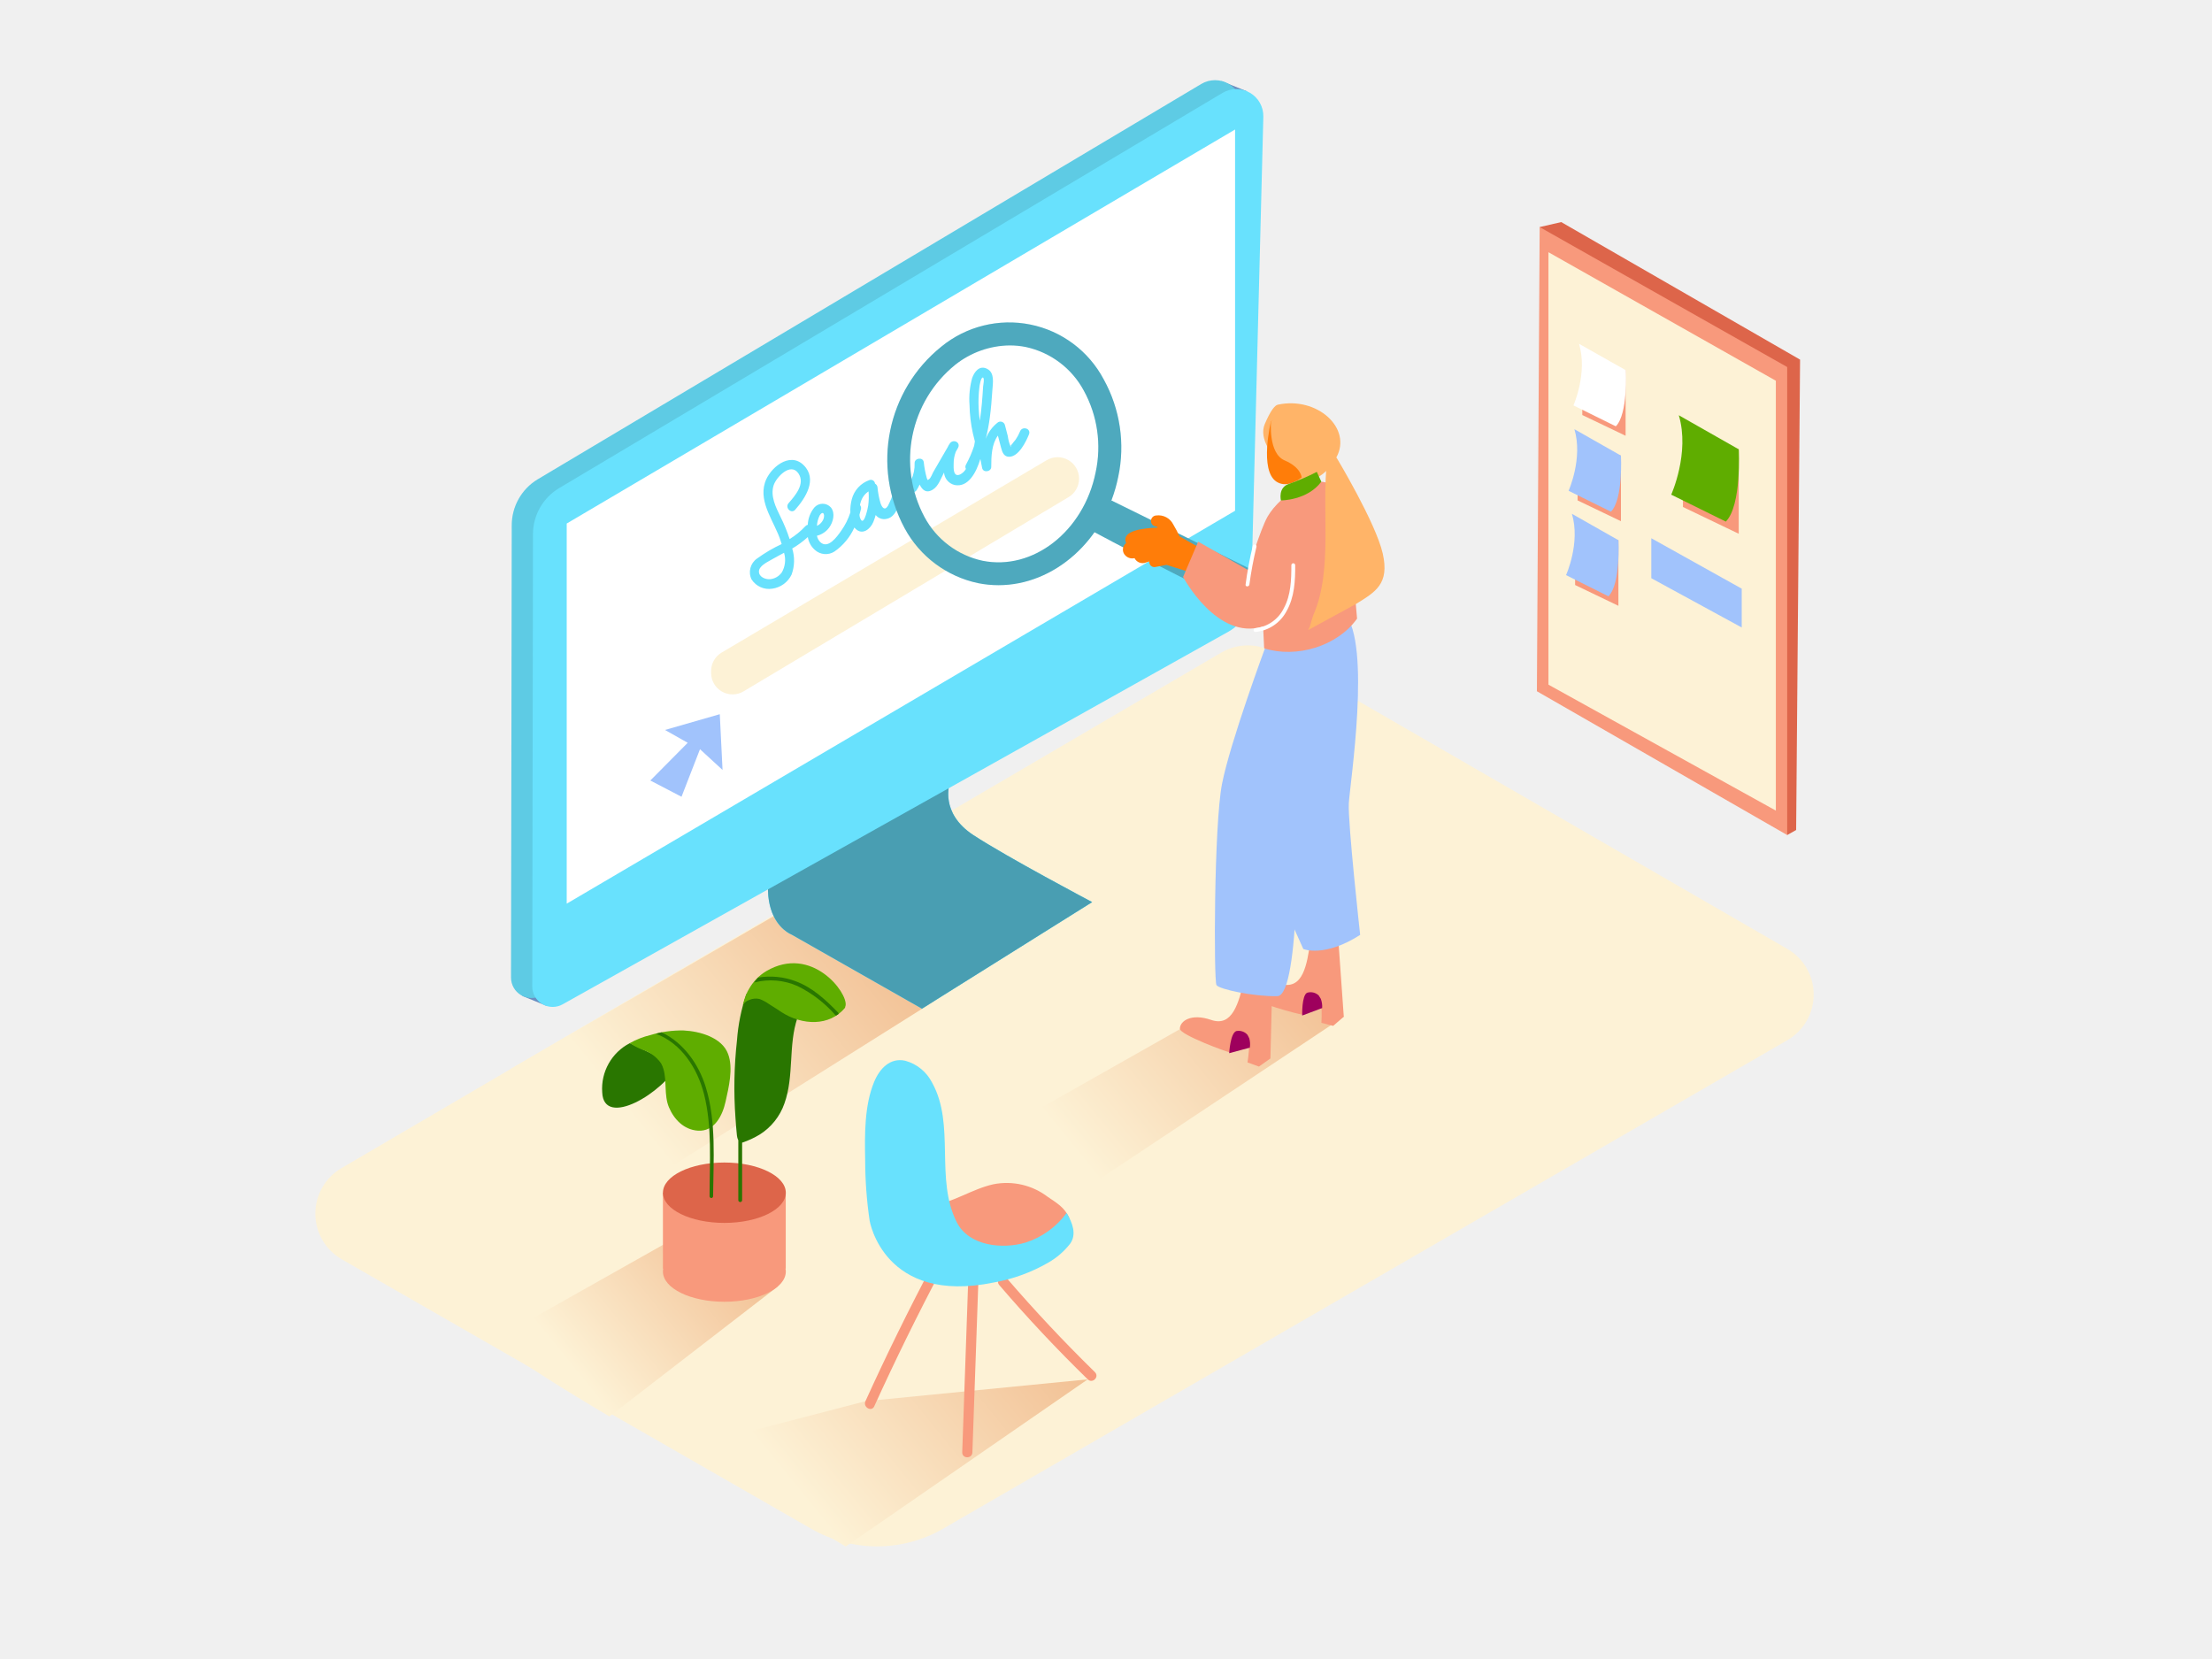
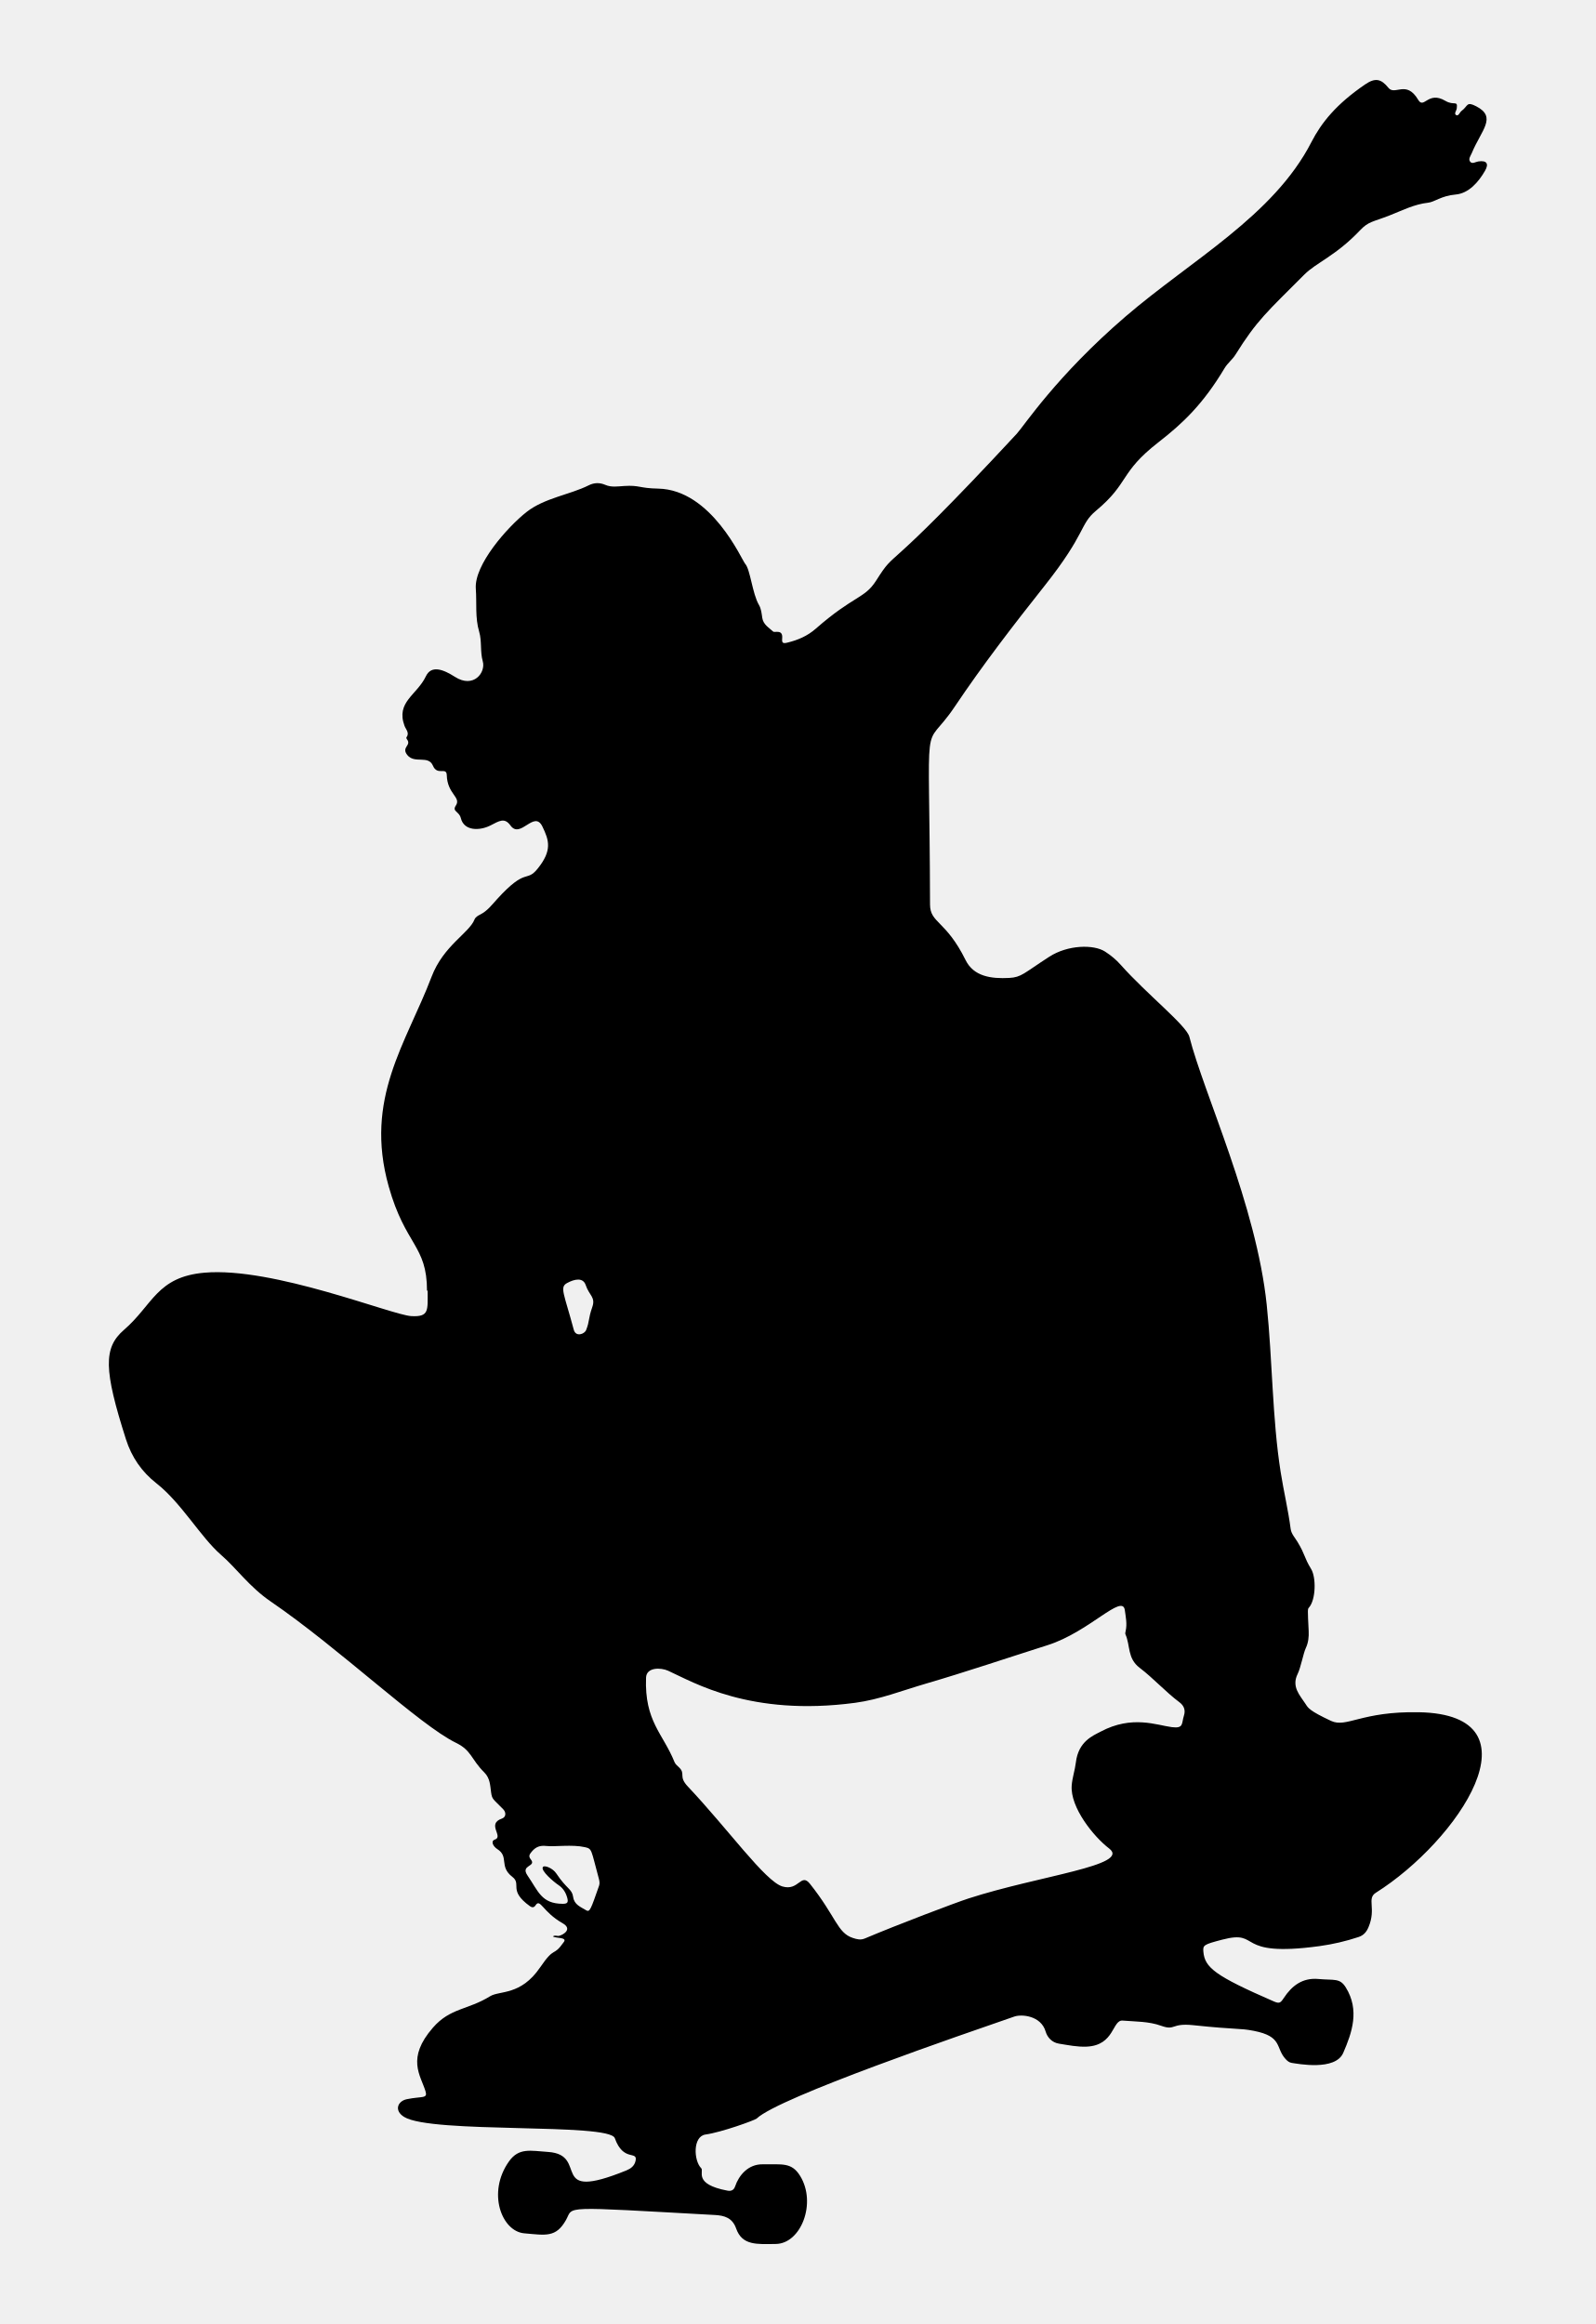
- <svg xmlns="http://www.w3.org/2000/svg" xmlns:xlink="http://www.w3.org/1999/xlink" id="Layer_1" data-name="Layer 1" viewBox="0 0 400 300">
-   <defs>
-     <linearGradient id="linear-gradient" x1="251.41" y1="161.63" x2="194.33" y2="208.09" gradientUnits="userSpaceOnUse">
-       <stop offset="0" stop-color="#eeaf7d" />
-       <stop offset="1" stop-color="#fdf2d6" />
-     </linearGradient>
-     <linearGradient id="linear-gradient-2" x1="199.86" y1="223.36" x2="143.76" y2="269.02" xlink:href="#linear-gradient" />
-     <linearGradient id="linear-gradient-3" x1="172.01" y1="153.49" x2="113.56" y2="201.07" xlink:href="#linear-gradient" />
-     <linearGradient id="linear-gradient-4" x1="143.21" y1="214.49" x2="103.24" y2="247.03" xlink:href="#linear-gradient" />
-   </defs>
-   <path d="M323.21,188.1,170.54,276.44a23.88,23.88,0,0,1-23.86,0L61.81,227.73a9.53,9.53,0,0,1-.07-16.49L220.86,118a9.53,9.53,0,0,1,9.59,0l92.75,53.59A9.53,9.53,0,0,1,323.21,188.1Z" fill="#fdf2d6" />
-   <path d="M243,183.85l-47.86,31.82C176,204.34,178,206.12,178,206.12l35.34-20s9.88,2,10.18.38,4.9-7.07,4.9-7.07l11.78-1Z" fill="url(#linear-gradient)" />
-   <path d="M196.7,249.43l-43.77,30.23c-19.08-11.34-29.36-17.7-29.36-17.7l32.93-8.58Z" fill="url(#linear-gradient-2)" />
-   <path d="M147.95,161,92.41,193.27s5.23,9.27,24.31,20.61L169,181" fill="url(#linear-gradient-3)" />
-   <path d="M98.92,181.93l-4.51-1.85s1.85-1.7,1.85-1.7Z" fill="#6c8fc1" />
-   <polygon points="225.54 16.53 220.87 14.66 221.65 17.14 224.61 17.28 225.54 16.53" fill="#6c8fc1" />
-   <path d="M92.54,95l-.13,81.76A3.69,3.69,0,0,0,97.9,180l120.4-67.39a8,8,0,0,0,4.1-6.79l2.2-86.31a4.88,4.88,0,0,0-7.38-4.32l-120,71.49A9.7,9.7,0,0,0,92.54,95Z" fill="#68e1fd" />
-   <path d="M92.54,95l-.13,81.76A3.69,3.69,0,0,0,97.9,180l120.4-67.39a8,8,0,0,0,4.1-6.79l2.2-86.31a4.88,4.88,0,0,0-7.38-4.32l-120,71.49A9.7,9.7,0,0,0,92.54,95Z" opacity="0.1" />
-   <path d="M184.85,122.49,171.72,141.7S169.9,147,176,151s21.5,12.13,21.5,12.13L166.72,182.4,143.15,169s-10.49-3.89,1.38-25.58" fill="#68e1fd" />
-   <path d="M184.85,122.49,171.72,141.7S169.9,147,176,151s21.5,12.13,21.5,12.13L166.72,182.4,143.15,169s-10.49-3.89,1.38-25.58" fill="#68e1fd" />
-   <path d="M184.85,122.49,171.72,141.7S169.9,147,176,151s21.5,12.13,21.5,12.13L166.72,182.4,143.15,169s-10.49-3.89,1.38-25.58" opacity="0.3" />
-   <path d="M96.38,96.62l-.13,81.76a3.69,3.69,0,0,0,5.5,3.23l120.4-67.39a8,8,0,0,0,4.1-6.79l2.2-86.31a4.88,4.88,0,0,0-7.38-4.32l-120,71.49A9.7,9.7,0,0,0,96.38,96.62Z" fill="#68e1fd" />
-   <polygon points="102.48 94.67 102.48 163.41 223.34 92.36 223.34 23.42 102.48 94.67" fill="#fff" />
-   <polygon points="120.25 132 130.16 129.15 130.66 139.23 126.58 135.48 123.24 144.08 117.6 141.14 124.36 134.32 120.25 132" fill="#a1c3fc" />
-   <path d="M128.59,121.38v.31a3.88,3.88,0,0,0,5.87,3.33l58.78-35.13a3.88,3.88,0,0,0,1.89-3.33h0a3.88,3.88,0,0,0-5.86-3.34L130.5,118A3.88,3.88,0,0,0,128.59,121.38Z" fill="#fdf2d6" />
-   <path d="M184.46,78a7.94,7.94,0,0,1-.8,1.49c-.19.27-.45.51-.62.79l-.24.25q0,.58-.09.12a7.08,7.08,0,0,1-.47-1.8l-.52-2a.84.84,0,0,0-1.23-.5,6.68,6.68,0,0,0-2.23,3l0,0a34.39,34.39,0,0,0,.73-3.84c.22-1.64.35-3.28.46-4.93.08-1.27.47-3.16-.94-3.88s-2.31.54-2.71,1.65a14.19,14.19,0,0,0-.48,4.87,26.3,26.3,0,0,0,.61,5.16q.16.73.36,1.44v0q-.06.39-.13.78a19.76,19.76,0,0,1-1.49,3.44.78.78,0,0,0,0,.76,2.56,2.56,0,0,1-1.06,1c-1.26.55-1.18-1.17-1.16-1.94a5.91,5.91,0,0,1,.39-2.17l.39-.68c.56-1-.82-1.69-1.45-.85a4.08,4.08,0,0,0-.42.72l-2.6,4.49c-.17.3-.45,1.08-.73,1.26s-.25.34-.45-.22a18.26,18.26,0,0,1-.54-2.87c-.17-.94-1.68-.71-1.65.22a6.43,6.43,0,0,1-.61,3,1.57,1.57,0,0,1-.14-.34.8.8,0,0,0-.93-.58.81.81,0,0,0-1.4.34,18.5,18.5,0,0,1-1.74,5.29c-.62,1-1.12.23-1.37-.56a15.31,15.31,0,0,1-.52-2.79.87.87,0,0,0-.45-.67.75.75,0,0,0-1-.64,5,5,0,0,0-3.2,3.47,8,8,0,0,0-.26,2.4A12.11,12.11,0,0,1,152.1,96c-.76,1.08-2.4,3.39-3.8,2a2.18,2.18,0,0,1-.57-1.12,3.92,3.92,0,0,0,2.2-1.46c.73-1,1.16-2.6.33-3.65a2,2,0,0,0-3,0,5.29,5.29,0,0,0-1.19,3.13.77.77,0,0,0-.44.26,13.39,13.39,0,0,1-2.84,2.32,29.29,29.29,0,0,0-1.64-4c-.84-1.74-1.89-3.76-1.25-5.73.49-1.5,3.09-4.21,4.49-2.13,1.26,1.88-.6,4-1.79,5.37-.71.81.47,2,1.19,1.19,1.86-2.11,4.1-5.53,1.53-8.07s-6.21.59-7,3.19c-1.16,3.68,1.83,7.21,2.86,10.55l.17.53h0a27,27,0,0,0-4.45,2.62,3,3,0,0,0-1,3.77,3.75,3.75,0,0,0,3.77,1.68,4.58,4.58,0,0,0,3.47-2.53,7.38,7.38,0,0,0,.12-4.73,17.14,17.14,0,0,0,2.82-2.07,3.91,3.91,0,0,0,1.27,2.32,2.92,2.92,0,0,0,3.57.28,10.61,10.61,0,0,0,3.58-4.33l.19.21c1.25,1.26,2.71.07,3.24-1.22a10.29,10.29,0,0,0,.42-1.25,1.94,1.94,0,0,0,2,.69c1.1-.2,1.69-1.25,2.08-2.2a29.41,29.41,0,0,0,1.18-3.49,2.94,2.94,0,0,0,1,.79.86.86,0,0,0,1.15-.3,8.29,8.29,0,0,0,.54-1c.48,1,1.22,1.66,2.41.9,1-.61,1.49-2.14,2-3.07l0,0a2.51,2.51,0,0,0,1.94,2.26c2.45.46,3.89-2.26,4.63-4.72l.32,1.63c.18.93,1.67.71,1.65-.22,0-1.86.06-4.08,1.2-5.63q.29,1.11.58,2.21c.21.78.49,1.61,1.44,1.62,1.74,0,3.07-2.73,3.61-4.07C186.48,77.47,184.86,77,184.46,78Zm-43.11,25.54a2.93,2.93,0,0,1-2.11,1.2c-.82.06-2-.4-2-1.38s1.38-1.65,2.13-2.08,1.61-.89,2.41-1.32A4.51,4.51,0,0,1,141.35,103.56Zm6.86-10.32c.28-.46.73-.75.81,0a1.77,1.77,0,0,1-.36,1.09,2.22,2.22,0,0,1-.93.78A4.74,4.74,0,0,1,148.21,93.24ZM157,91.4c-.06.42-.66,3.37-1.26,2.67a1.87,1.87,0,0,1-.32-1c.1-.35.2-.69.27-1a.8.8,0,0,0-.17-.72c0-.19.07-.36.11-.49a3.43,3.43,0,0,1,1.43-2A11.42,11.42,0,0,1,157,91.4ZM177.11,70c0-.18.27-1.79.62-1.73s.06,1.44.05,1.61c-.13,2.07-.28,4.16-.6,6.21-.1-.75-.18-1.51-.21-2.27A22.23,22.23,0,0,1,177.11,70Z" fill="#68e1fd" />
-   <path d="M180.57,105.82a18.67,18.67,0,0,1-3.71-.37,19.74,19.74,0,0,1-13.27-9.92,26.2,26.2,0,0,1,6.65-32.86,19.35,19.35,0,0,1,29.35,5.94,25.44,25.44,0,0,1,2.62,17.63C199.88,97.73,190.6,105.82,180.57,105.82Zm2-43.36a16.12,16.12,0,0,0-9.83,3.5,22.06,22.06,0,0,0-5.57,27.53,15.66,15.66,0,0,0,10.49,7.91c9.13,1.85,18.32-5.31,20.47-16A21.3,21.3,0,0,0,196,70.66a15.66,15.66,0,0,0-10.49-7.91A14.67,14.67,0,0,0,182.59,62.46Z" fill="#68e1fd" />
-   <path d="M201,90.51l33.24,16.39s1.34,4.35-1.56,5.45-36.71-17.15-36.71-17.15" fill="#68e1fd" />
-   <g opacity="0.25">
-     <path d="M180.57,105.82a18.67,18.67,0,0,1-3.71-.37,19.74,19.74,0,0,1-13.27-9.92,26.2,26.2,0,0,1,6.65-32.86,19.35,19.35,0,0,1,29.35,5.94,25.44,25.44,0,0,1,2.62,17.63C199.88,97.73,190.6,105.82,180.57,105.82Zm2-43.36a16.12,16.12,0,0,0-9.83,3.5,22.06,22.06,0,0,0-5.57,27.53,15.66,15.66,0,0,0,10.49,7.91c9.13,1.85,18.32-5.31,20.47-16A21.3,21.3,0,0,0,196,70.66a15.66,15.66,0,0,0-10.49-7.91A14.67,14.67,0,0,0,182.59,62.46Z" />
-     <path d="M201,90.51l33.24,16.39s1.34,4.35-1.56,5.45-36.71-17.15-36.71-17.15" />
-   </g>
-   <path d="M219.11,100.14q-3-1.5-5.82-3.17a23.29,23.29,0,0,0-1.13-2.14,3,3,0,0,0-3.06-1.62,1,1,0,0,0,.07,2l.16.19c-2.38.11-6.66.46-5.69,2.8a1.8,1.8,0,0,0-.24.23,1.5,1.5,0,0,0,.14,2.06,1.74,1.74,0,0,0,1.62.44,1.63,1.63,0,0,0,2.09.78l.58-.18a.92.92,0,0,0,1.11,1l2-.38c4.45,1.42,6.67,1.93,8.34,3.07.69.47,0,.65,0,0a.93.93,0,0,0-.21-1.34l-.19-.14a1,1,0,0,0,.16-1.38l-.24-.27A1.06,1.06,0,0,0,219.11,100.14Z" fill="#ff7d09" />
-   <path d="M241.91,168.54,243,183.85l-1.92,1.66-2.13-.55s.27-4.05-.47-4.94-2,3.51-2.75,3.49-9.4-2.34-9.53-3.4c-.17-1.42,1.78-3,5.46-2.14,4,1,4.68-3.52,5.31-7.82" fill="#f8997c" />
-   <path d="M235.68,171.61s3.78,1.61,10.28-2.55c0,0-2.25-20.31-2.05-23.81s4.1-28.75-.73-34.32-13.48,48-13.07,48.28" fill="#a1c3fc" />
-   <path d="M238.84,180.61l-.36-.59a2.14,2.14,0,0,0-2.11-.5c-1,.48-.89,4.12-.89,4.12l3.61-1.35A4,4,0,0,0,238.84,180.61Z" fill="#9e005d" />
-   <path d="M230.11,176.05l-.38,15.35-2.07,1.47-2.07-.75s.66-4,0-5-2.35,3.3-3.07,3.21-9.14-3.22-9.16-4.29c0-1.42,2.06-2.85,5.64-1.61,3.87,1.34,5-3.06,6-7.28" fill="#f8997c" />
-   <path d="M225.91,187.77l-.3-.62a2.14,2.14,0,0,0-2.05-.7c-1.09.38-1.28,4-1.28,4l3.73-1A4,4,0,0,0,225.91,187.77Z" fill="#9e005d" />
-   <path d="M228.86,116.92s-6.42,17.32-7.88,24.83-1.51,35.63-1,36.39,6.77,2.09,11,2,3.63-33.25,3.63-33.25,11.47-29.06,8.4-32.26S228.86,116.92,228.86,116.92Z" fill="#a1c3fc" />
-   <path d="M228.6,117.24c5.83,1.84,13.23-.37,16.8-5.37-.67-8.2-2.08-21.75-4.18-23.78-3-2.94-9.63,1.24-12,5.33-1.23,2.12-3.55,9.65-3.55,9.65l-9-5.12-2.73,6.38s6.15,11.59,14.47,8.95Z" fill="#f8997c" />
-   <path d="M234.21,102.2a.34.34,0,0,0-.69,0c0,2.61-.08,5.39-1.34,7.74a6.49,6.49,0,0,1-5.16,3.65c-.44,0-.44.71,0,.69a7.11,7.11,0,0,0,5.61-3.73C234.09,108,234.23,105,234.21,102.2Z" fill="#fff" />
-   <path d="M231.07,73.18c-.47.1-1.23.85-2.37,3.53s1.59,6.09,2.77,6.8,2.9,3.5,2.9,3.5,4.35,1.05,7.28-4.28S238.13,71.64,231.07,73.18Z" fill="#ffb468" />
-   <path d="M229.84,76.16s-2.19,8.91,1,10.95,7.59-3.37,8-5.53S236.94,74.75,229.84,76.16Z" fill="#ff7d09" />
-   <path d="M229.84,76.16s-.54,5.82,2.47,7.1,3.08,3.11,3.08,3.11,5.51-2.95,6.09-5.56S234.06,73.83,229.84,76.16Z" fill="#ffb468" />
-   <path d="M240,83.16c-1.1,8.73,1.11,19.9-2.52,28.09-.22.5-.7,2.78-1.08,2.77l8.8-4.8c3.53-2.19,6.1-3.6,4.84-9.14s-8.36-17.34-8.36-17.34Z" fill="#ffb468" />
-   <path d="M226.54,98.71a67.25,67.25,0,0,0-1.3,7c-.06.44.63.43.69,0a65.54,65.54,0,0,1,1.28-6.84C227.31,98.46,226.65,98.28,226.54,98.71Z" fill="#fff" />
-   <path d="M238.94,87.1l-.82-1.77a39.05,39.05,0,0,1-5,2.16c-2.07.63-1.49,3-1.49,3S236.4,90.52,238.94,87.1Z" fill="#5fad00" />
-   <path d="M189.47,216.43a12.27,12.27,0,0,0-9.82-2.28c-3.86.85-7.19,3.27-11.12,3.87-.62.09-3.1-.07-3.48.29-10.93,10.35,19.63,9.24,19.63,9.24,3-2.43,5.76-4.82,8.7-7.27C192.5,218.28,191,217.49,189.47,216.43Z" fill="#f8997c" />
-   <path d="M175.09,231.43,174,262.64c0,1.18,1.8,1.18,1.84,0l1.09-31.22C177,230.24,175.13,230.24,175.09,231.43Z" fill="#f8997c" />
-   <path d="M198,248.13q-8.35-8.17-16-17.05c-.77-.9-2.07.41-1.3,1.3q7.6,8.87,16,17.05C197.55,250.26,198.85,249,198,248.13Z" fill="#f8997c" />
-   <path d="M168.71,228.54q-6.48,12.23-12.21,24.84c-.49,1.07,1.1,2,1.59.93q5.73-12.6,12.21-24.84C170.85,228.42,169.26,227.49,168.71,228.54Z" fill="#f8997c" />
-   <path d="M192.88,219.34a14.8,14.8,0,0,1-7.4,5.35c-4.18,1.25-10.25.66-12.45-3.64-4-7.83-.24-17.63-4.46-25.24a7.72,7.72,0,0,0-4.89-4c-2.73-.59-4.61,1.43-5.6,3.81-1.78,4.27-1.72,9.59-1.63,14.13a76.06,76.06,0,0,0,.81,11s2.55,15.26,22.48,11.16a30.24,30.24,0,0,0,9.79-3.57,13.43,13.43,0,0,0,4-3.46C194.73,223.18,193.93,221.1,192.88,219.34Z" fill="#68e1fd" />
-   <polyline points="278.42 41.06 282.32 40.16 325.51 65.03 324.8 150.09 323.18 151" fill="#dd654a" />
-   <polygon points="278.42 41.06 277.92 125 323.18 151 323.18 66.37 278.42 41.06" fill="#f8997c" />
-   <polygon points="280.01 45.61 280.01 123.81 321.13 146.58 321.13 68.85 280.01 45.61" fill="#fdf2d6" />
-   <polyline points="293.96 66.95 293.96 78.8 286.13 75.05 286.13 65.03" fill="#f8997c" />
-   <path d="M285.54,62.17,294,66.95s.43,7.9-1.81,10.14l-7.66-3.78S287.13,67.45,285.54,62.17Z" fill="#fff" />
-   <polyline points="314.42 81.25 314.42 96.52 304.33 91.68 304.33 78.78" fill="#f8997c" />
-   <path d="M303.58,75.09l10.84,6.16s.56,10.17-2.34,13.07l-9.87-4.87S305.62,81.9,303.58,75.09Z" fill="#5fad00" />
-   <polyline points="293.12 82.39 293.12 94.25 285.28 90.49 285.28 80.47" fill="#f8997c" />
-   <path d="M284.7,77.61l8.42,4.78s.43,7.9-1.81,10.14l-7.66-3.78S286.28,82.89,284.7,77.61Z" fill="#a1c3fc" />
-   <polyline points="292.66 97.69 292.66 109.55 284.83 105.79 284.83 95.77" fill="#f8997c" />
-   <path d="M284.25,92.91l8.42,4.78s.43,7.9-1.81,10.14L283.19,104S285.83,98.19,284.25,92.91Z" fill="#a1c3fc" />
-   <polygon points="298.61 97.33 314.96 106.45 314.96 113.47 298.61 104.56 298.61 97.33" fill="#a1c3fc" />
-   <path d="M121,224.48,89.2,242.41s1.91,2.4,21,13.73l30.43-23.49" fill="url(#linear-gradient-4)" />
-   <polyline points="119.88 215.68 119.88 229.41 142.09 229.41 142.09 215.68" fill="#f8997c" />
-   <ellipse cx="130.99" cy="215.68" rx="11.11" ry="5.46" fill="#dd654a" />
-   <ellipse cx="130.99" cy="229.94" rx="11.11" ry="5.46" fill="#f8997c" />
-   <path d="M143.42,183.76c-2.34-1-5.59-4.15-8.43-4.05a33.19,33.19,0,0,0-1.72,8.43A76.47,76.47,0,0,0,133,202.2q.1,1.57.26,3.13a2.49,2.49,0,0,0,.25.88q0,5.43,0,10.87a.35.35,0,0,0,.69,0q0-5.23,0-10.45a15.41,15.41,0,0,0,3.18-1.47,10.82,10.82,0,0,0,4.47-5.62c1.79-5,.66-10.56,2.36-15.5C143.92,183.95,143.67,183.86,143.42,183.76Z" fill="#297600" />
-   <path d="M138.62,175.58a8.7,8.7,0,0,0-3.17,3.24,5.44,5.44,0,0,0-.5,1l-.1.21h0a14.52,14.52,0,0,0-.53,1.72,2.15,2.15,0,0,1,1.18-.93,2.94,2.94,0,0,1,1.85-.17,7.77,7.77,0,0,1,1.7.91c.79.48,1.55,1,2.34,1.51,3.68,2.34,8.58,2.58,11.42-.83,0-.13.07-.27.1-.41C153.33,179.47,146.76,170.85,138.62,175.58Z" fill="#5fad00" />
-   <path d="M151.18,183.66l.46-.3a.31.31,0,0,0-.09-.26c-2.22-2.28-4.61-4.52-7.65-5.65a13.11,13.11,0,0,0-6.83-.67c-.25.29-.47.59-.69.89a11.87,11.87,0,0,1,7.86.65,22,22,0,0,1,6.84,5.26A.33.33,0,0,0,151.18,183.66Z" fill="#297600" />
-   <path d="M113.9,188.63a9.27,9.27,0,0,0-5,8.9c.26,6.55,11.06.16,13.93-5.37s3.32,2.36,3.32,2.36" fill="#297600" />
-   <path d="M123.62,186.34a19.55,19.55,0,0,0-6,.83,14.54,14.54,0,0,0-3.73,1.46,12,12,0,0,0,2.16,1.15,6.56,6.56,0,0,1,3.49,2.5,5,5,0,0,1,.42,1c.66,2.16.09,4.77,1,6.94s2.7,4.08,5.25,4.24c3,.19,4.44-2.74,5-5.27s1.42-6,.46-8.58C130.56,187.57,126.49,186.48,123.62,186.34Z" fill="#5fad00" />
-   <path d="M127.62,196.57c-1.28-4.14-4-8-7.95-9.88h-.15l-.19.06-.72.19c4.61,1.71,7.51,6.26,8.7,10.91,1.51,5.95,1,12.39,1,18.47a.32.32,0,0,0,.64,0C129,209.83,129.56,202.86,127.62,196.57Z" fill="#297600" />
+ <svg xmlns="http://www.w3.org/2000/svg" enable-background="new 0 0 1179.932 1718.316" version="1.1" viewBox="0 0 1179.932 1718.316">
+   <path d="m315.74 954.3c0-33.689-16.001-33.283-28.327-77.105-18.29-65.026 12.957-105.72 31.732-155.04 8.768-23.033 27.699-32.183 31.713-42.277 0.739-1.859 2.631-2.884 4.395-3.781 5.183-2.636 8.526-7.148 12.336-11.333 21.82-23.966 21.404-11.83 30.041-22.58 10.723-13.346 8.438-20.803 3.439-31.069-6.1-12.528-16.173 9.463-23.553-0.706-4.466-6.154-8.214-3.474-14.852-0.093-7.794 3.97-19.513 4.343-21.897-5.39-1.262-5.152-6.671-4.826-3.713-9.29 4.18-6.308-6.294-8.351-6.697-22.533-0.181-6.384-6.978 0.738-10.211-6.942-3.414-8.11-13.576-1.186-18.958-7.899-4.761-5.938 3.404-6.992-0.298-11.671-0.276-0.349-0.546-1.11-0.369-1.349 2.526-3.427-0.395-5.79-1.436-8.637-6.449-17.652 9.23-22.676 15.827-36.567 4.137-8.712 13.313-4.8 21.485 0.413 13.818 8.817 22.934-3.228 20.575-11.494-2.032-7.119-0.571-14.861-2.651-21.855-3.132-10.527-1.699-21.214-2.488-31.798-1.32-17.706 23.38-45.626 37.561-56.773 13.161-10.346 32.113-12.776 45.836-19.66 4.109-2.061 8.159-2.18 12.406-0.344 4.46 1.928 9.214 1.103 13.822 0.813 11.712-0.735 10.908 1.654 25.199 1.931 39.576 0.768 61.887 52.882 64.362 55.612 3.818 4.212 5.265 22.02 10.185 30.416 1.705 2.91 1.958 6.315 2.454 9.581 0.751 4.935 4.851 7.134 8.028 10.074 1.146 1.06 7.288-1.935 6.688 4.916-0.306 3.49 0.396 4.123 3.903 3.264 7.695-1.884 14.719-4.855 20.863-10.237 28.213-24.713 36.105-22.103 44.668-35.551 16.41-25.772 1.354 1.967 103.98-108.59 5.323-5.735 29.428-42.825 80.458-86.709 48.476-41.688 109.44-74.442 137.42-128.92 7.4-14.404 18.404-28.147 39.829-42.754 7.284-4.966 11.683-4.241 17.119 2.525 4.861 6.05 13.226-6.032 22.028 8.869 4.302 7.283 7.215-6.852 20.113 0.795 6.467 3.834 9.222-0.772 8.425 5.59-0.214 1.706-2.268 3.991-0.42 4.962 1.766 0.928 2.56-2.071 3.974-3.113 4.901-3.614 3.399-7.248 10.812-3.422 15.593 8.047 3.805 17.529-3.261 34.627-0.844 2.042-2.843 4.415-1.097 6.456 1.528 1.787 3.903 0.011 5.896-0.291 6.33-0.959 7.974 1.707 5.015 6.865-4.845 8.442-12.112 16.752-21.725 17.589-10.657 0.928-15.598 5.54-20.343 6.045-10.185 1.084-19.146 5.74-28.463 9.384-12.804 5.008-15.568 4.342-22.016 11.14-17.835 18.8-32.083 23.604-41.096 32.638-27.228 27.291-35.067 33.727-50.897 59.189-2.268 3.648-5.794 6.205-8.049 9.979-16 26.777-31.044 40.911-48.954 54.835-28.952 22.507-21.227 29.827-46.145 50.596-12.221 10.186-6.934 16.286-37.906 55.362-23.102 29.146-45.807 58.597-66.546 89.511-24.437 36.426-18.626-5.352-18.266 146.26 0.033 13.89 11.753 11.649 26.302 41.108 5.986 12.121 18.854 13.915 32.293 13.19 8.997-0.486 10.549-3.345 29.499-15.616 13.801-8.936 33.013-9.266 41.364-3.851 4.248 2.754 8.161 5.967 11.498 9.731 19.102 21.55 48.668 44.856 50.815 53.265 10.819 42.365 49.477 124.23 57.207 198.28 4.253 40.747 4.04 83.968 10.29 123.54 2.22 14.058 5.555 27.901 7.398 42.018 0.485 3.719 3.231 6.557 5.115 9.688 5.915 9.831 4.509 10.87 10.038 20.006 3.765 6.222 3.543 22.686-1.675 28.53-0.933 1.045-0.969 1.118-0.168 17.123 0.224 4.474-0.217 8.796-2.177 12.922-1.696 3.572-3.706 14.404-5.945 18.91-4.78 9.615 1.719 15.905 5.878 22.335 1.865 2.883 2.592 4.839 18.751 12.432 11.557 5.431 22.302-7.173 64.949-6.385 92.453 1.707 28.811 95.331-31.793 133.48-6.92 4.357 0.517 11.468-5.443 25.517-1.507 3.553-3.652 5.984-7.295 7.191-9.462 3.137-19.121 5.398-29 6.742-63.846 8.687-42.322-12.51-71.825-4.783-13.782 3.61-14.374 4.044-13.946 8.952 1.028 11.789 8.823 17.877 51.971 36.668 4.157 1.81 4.999 1.283 7.485-2.481 6.049-9.157 13.903-15.129 25.629-14.049 11.779 1.084 15.805-0.891 20.233 6.266 10.324 16.688 4.678 33.218-1.906 48.366-5.88 13.528-33.805 8.011-38.086 7.405-1.857-0.263-3.332-1.516-4.595-2.907-7.586-8.36-1.99-16.618-23.503-20.81-10.855-2.115-11.706-0.685-44.694-4.167-16.768-1.77-12.89 4.336-23.866 0.401-9.183-3.292-18.836-3.007-28.349-3.799-7.816-0.651-5.836 18.299-26.602 19.256-6.935 0.32-13.678-1.128-20.458-2.193-5.213-0.819-8.631-4.624-9.907-8.988-3.434-11.745-17.719-12.945-23.143-11.063-36.592 12.696-174.03 59.637-190.53 75.417-1.257 1.201-25.996 10.169-37.805 11.808-9.546 1.324-8.798 19.343-3.187 24.927 2.27 2.258-6.136 11.725 19.299 16.552 2.799 0.531 4.799-0.278 5.766-3.148 2.725-8.088 9.595-16.469 20.383-16.309 14.335 0.212 21.364-1.742 27.752 8.688 12.25 20.002 0.561 49.954-18.017 50.208-13.938 0.19-24.911 1.242-29.355-11.416-2.785-7.935-8.649-9.614-15.71-10.002-115.85-6.362-104.27-6.683-110.11 3.693-7.402 13.162-14.954 11.232-30.884 9.851-16.639-1.442-27.671-30.01-11.31-53.117 7.343-10.37 15.873-7.919 28.956-7.047 31.182 2.08-1.387 37.716 57.866 13.683 3.304-1.34 5.999-3.342 6.816-7.136 1.689-7.846-9.023 1.13-15.349-16.73-4.094-11.559-135.37-3.115-155.77-15.699-7.73-4.769-4.715-11.758 2.005-13.127 11.464-2.336 15.559-0.13 13.756-5.977-3.642-11.806-14.295-24.187 5.558-46.948 12.79-14.664 25.768-12.97 42.187-23.152 7.056-4.376 22.7-0.331 37.028-21.353 11.292-16.567 9.294-6.999 17.604-18.873 2.486-3.552-5.967-2.575-8.141-3.979 1.415-1.287 3.095-0.119 4.638-0.5 2.986-0.737 10.171-4.973 2.501-9.332-14.983-8.515-16.431-18.756-20.035-13.147-1.148 1.787-2.691 1.577-4.129 0.537-16.34-11.812-5.798-16.15-12.965-21.661-10.099-7.764-2.214-14.886-11.138-20.537-2.994-1.896-5.175-5.889-1.774-7.029 6.653-2.23-6.369-11.532 5.185-15.52 3.05-1.053 3.324-4.456 0.954-6.906-7.342-7.588-8.195-7.075-8.93-12.389-0.718-5.19-0.71-10.522-5.062-14.844-9.877-9.808-9.299-16.209-20.86-21.848-27.294-13.313-85.725-69.422-137.07-104.54-15.803-10.81-25.223-24.504-36.696-34.439-15.025-13.011-29.35-38.461-47.692-52.837-10.981-8.607-18.397-19.349-22.663-32.723-16.315-51.148-16.815-67.533-1.446-80.802 21.377-18.457 24.227-39.169 59.478-42.285 50.764-4.487 138.49 31.299 152.99 32.101 13.417 0.741 12.082-4.348 12.082-18.815-0.157 4e-3 -0.317 4e-3 -0.477 4e-3zm183 348.5c0.652 1.621 2.072 2.721 3.314 3.907 5.249 5.009-0.703 6.529 6.604 14.258 29.58 31.294 57.153 70.067 69.909 73.849 12.133 3.597 13.628-10.39 20.331-1.972 19.359 24.312 20.177 36.237 31.638 40.005 3.246 1.067 5.825 1.749 9.039 0.388 23.876-10.11 66.665-26.337 76.551-29.54 52.193-16.911 120.46-24.413 103.99-36.987-11.473-8.759-28.844-30.356-27.663-46.524 0.424-5.8 2.39-11.261 3.072-17.006 1.863-15.703 12.656-19.829 18.344-22.854 23.296-12.39 41.556-4.724 52.603-3.318 9.056 1.153 7.087-2.723 8.984-8.563 1.323-4.075-0.072-7.381-3.262-9.772-10.432-7.821-19.125-17.635-29.489-25.524-9.248-7.039-6.805-16.506-10.492-24.727-0.309-0.688-0.037-1.709 0.149-2.535 1.162-5.179 0.067-10.277-0.622-15.361-1.721-12.693-26.316 16.095-57.088 25.862-30.049 9.537-59.912 19.672-90.177 28.51-17.288 5.049-34.18 11.723-52.151 14.121-77.554 10.35-119.5-15.212-138.32-23.717-5.311-2.4-16.001-2.739-16.295 5.125-1.208 32.319 12.555 41.286 21.034 62.375zm-94.884 62.069c-4.364-0.489-7.619 0.546-10.615 4.128-1.866 2.23-2.583 3.515-0.731 5.826 4.434 5.531-7.96 3.87-2.456 11.866 8.031 11.667 10.284 20.905 26.061 20.949 3.526 0.01 4.269-1.069 3.288-4.571-1.097-3.915-3.078-7.074-6.581-9.388-2.893-1.911-13.595-10.746-11.292-13.365 1.193-1.355 7.215 0.969 9.795 4.856 7.864 11.849 11.623 11.271 12.496 17.45 0.817 5.79 5.628 7.323 9.582 9.784 2.766 1.722 3.501-0.862 9.584-18.187 0.617-1.758 0.236-3.655-0.254-5.448-5.825-21.313-4.738-21.791-10.277-23.024-9.526-2.118-22.174-0.157-28.6-0.876zm15.461-416.22c-5.669 3.082-2.267 7.538 4.946 34.534 1.497 5.604 7.967 3.236 9.156 0.202 2.699-6.884 1.376-7.913 4.554-17.005 2.562-7.331-2.339-8.577-4.868-16.187-1.95-5.867-8.284-4.536-13.788-1.544z" />
</svg>
